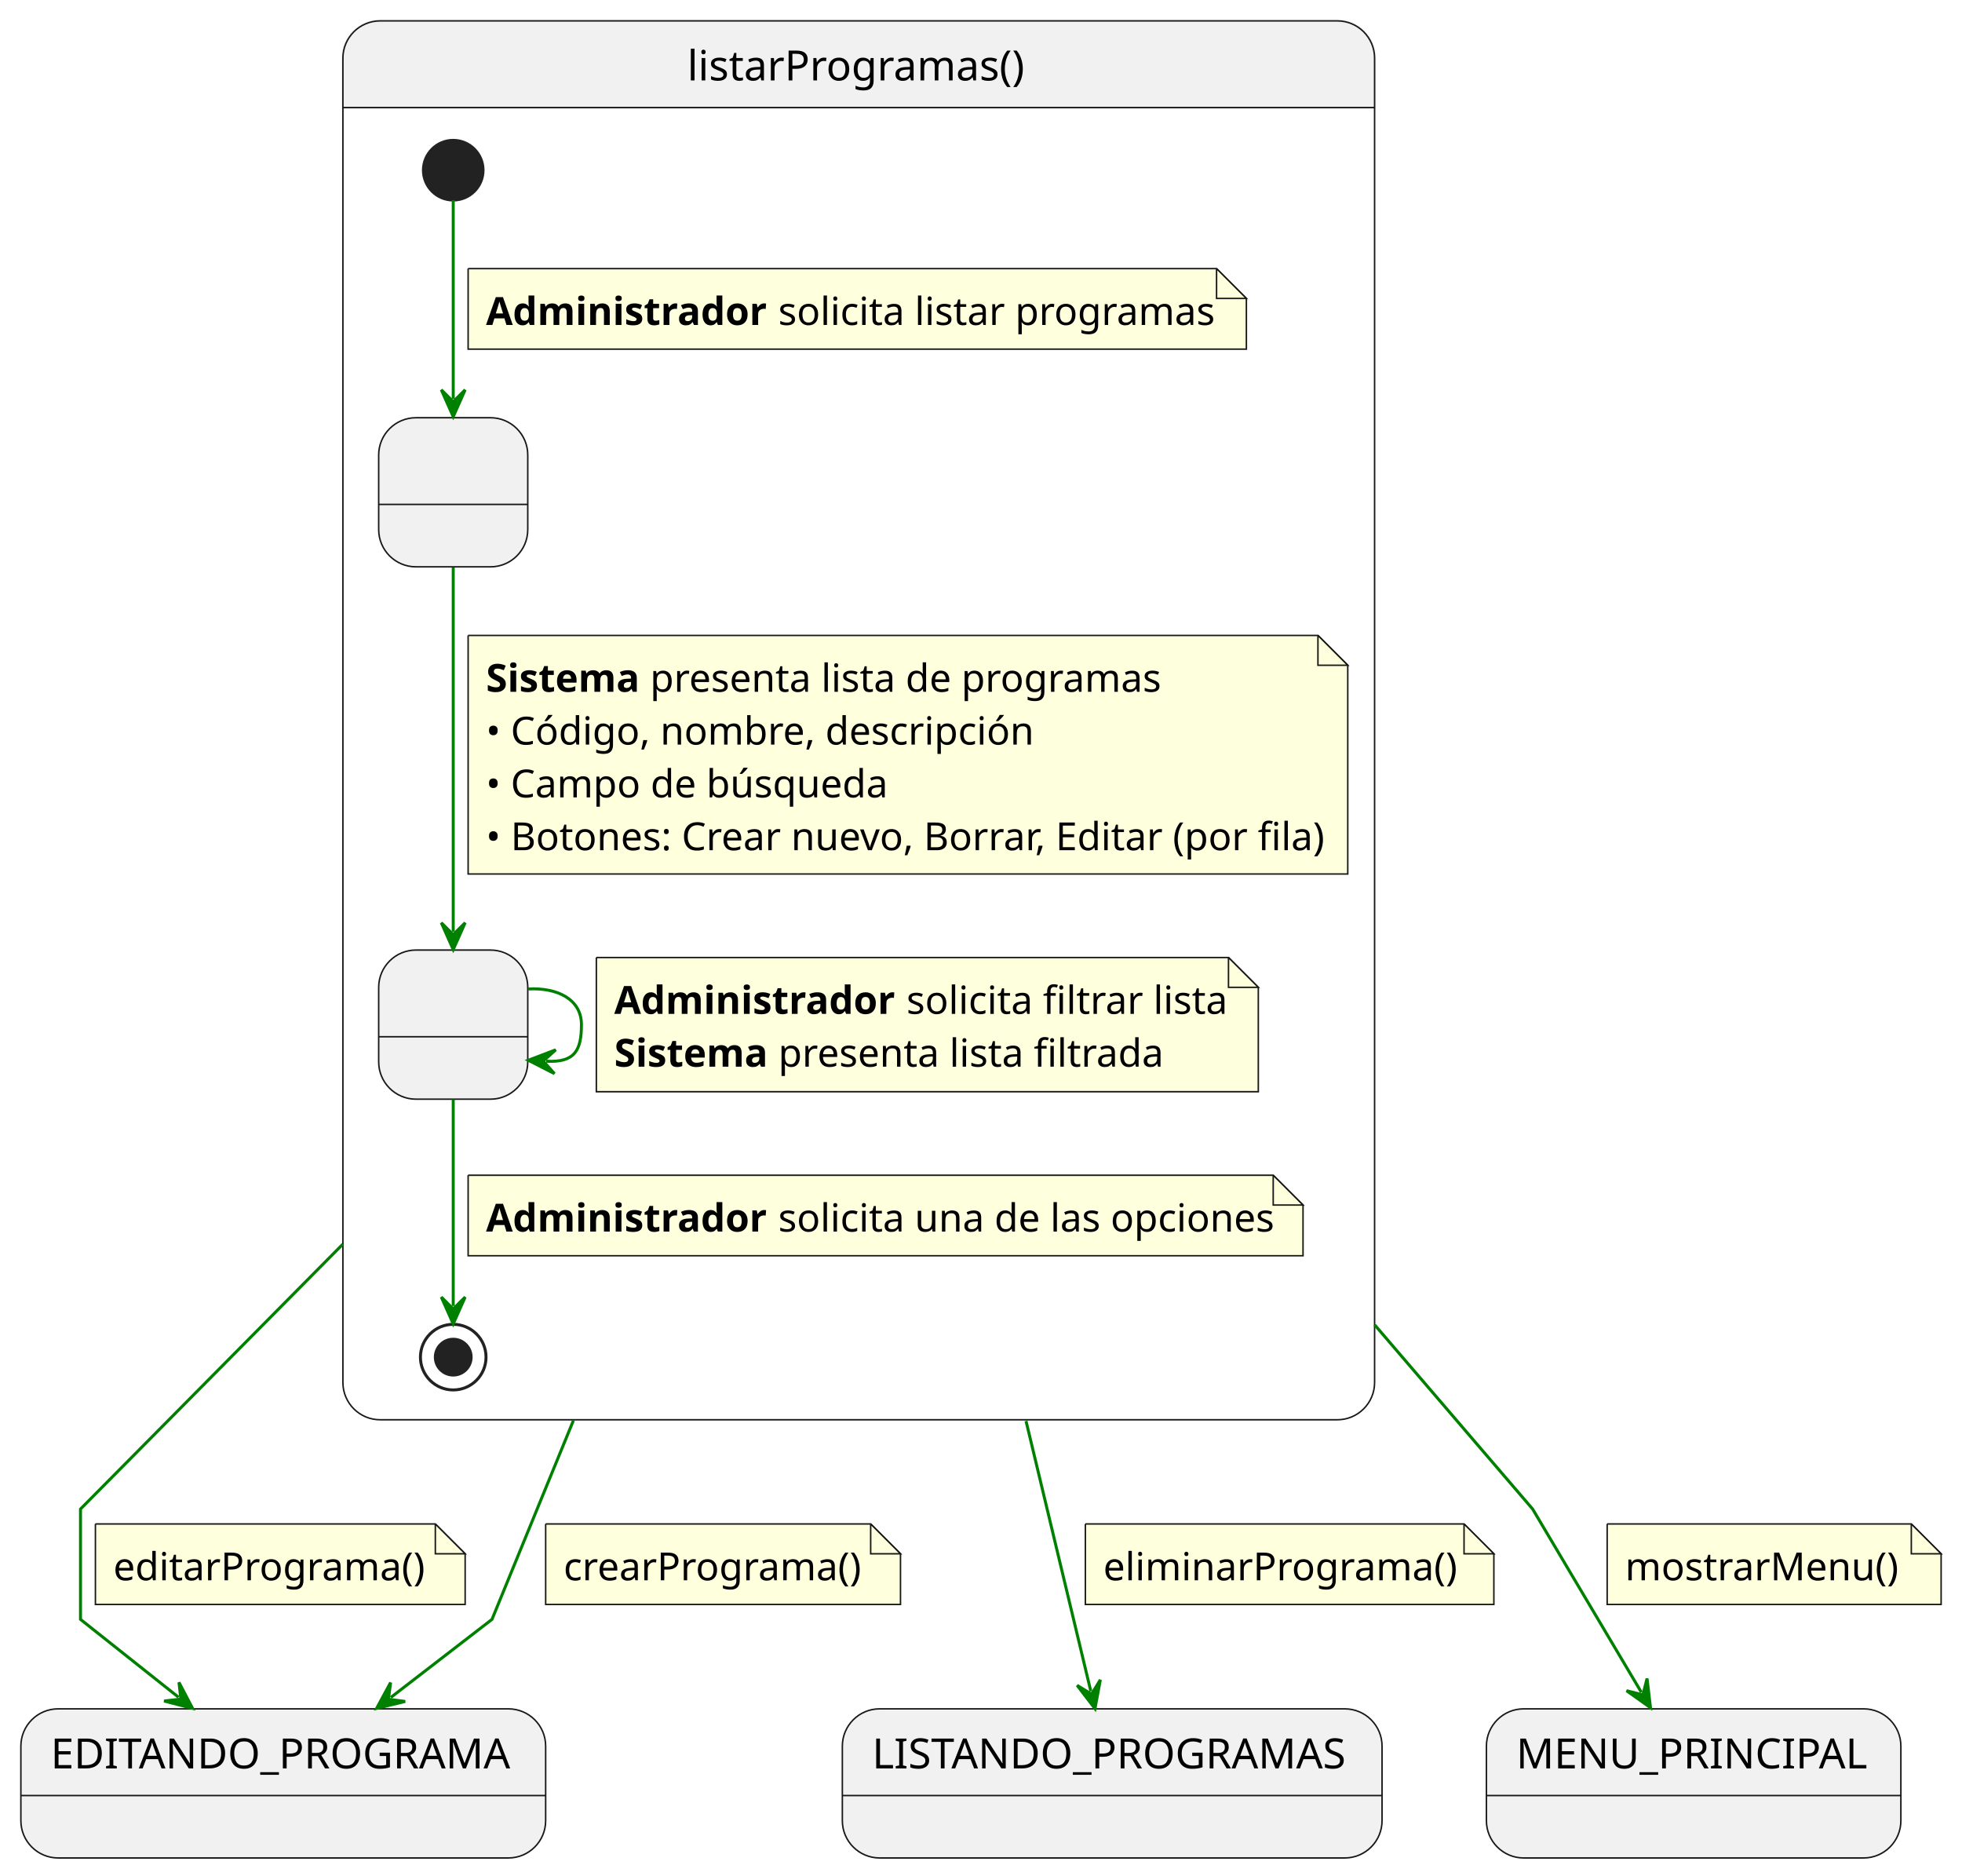
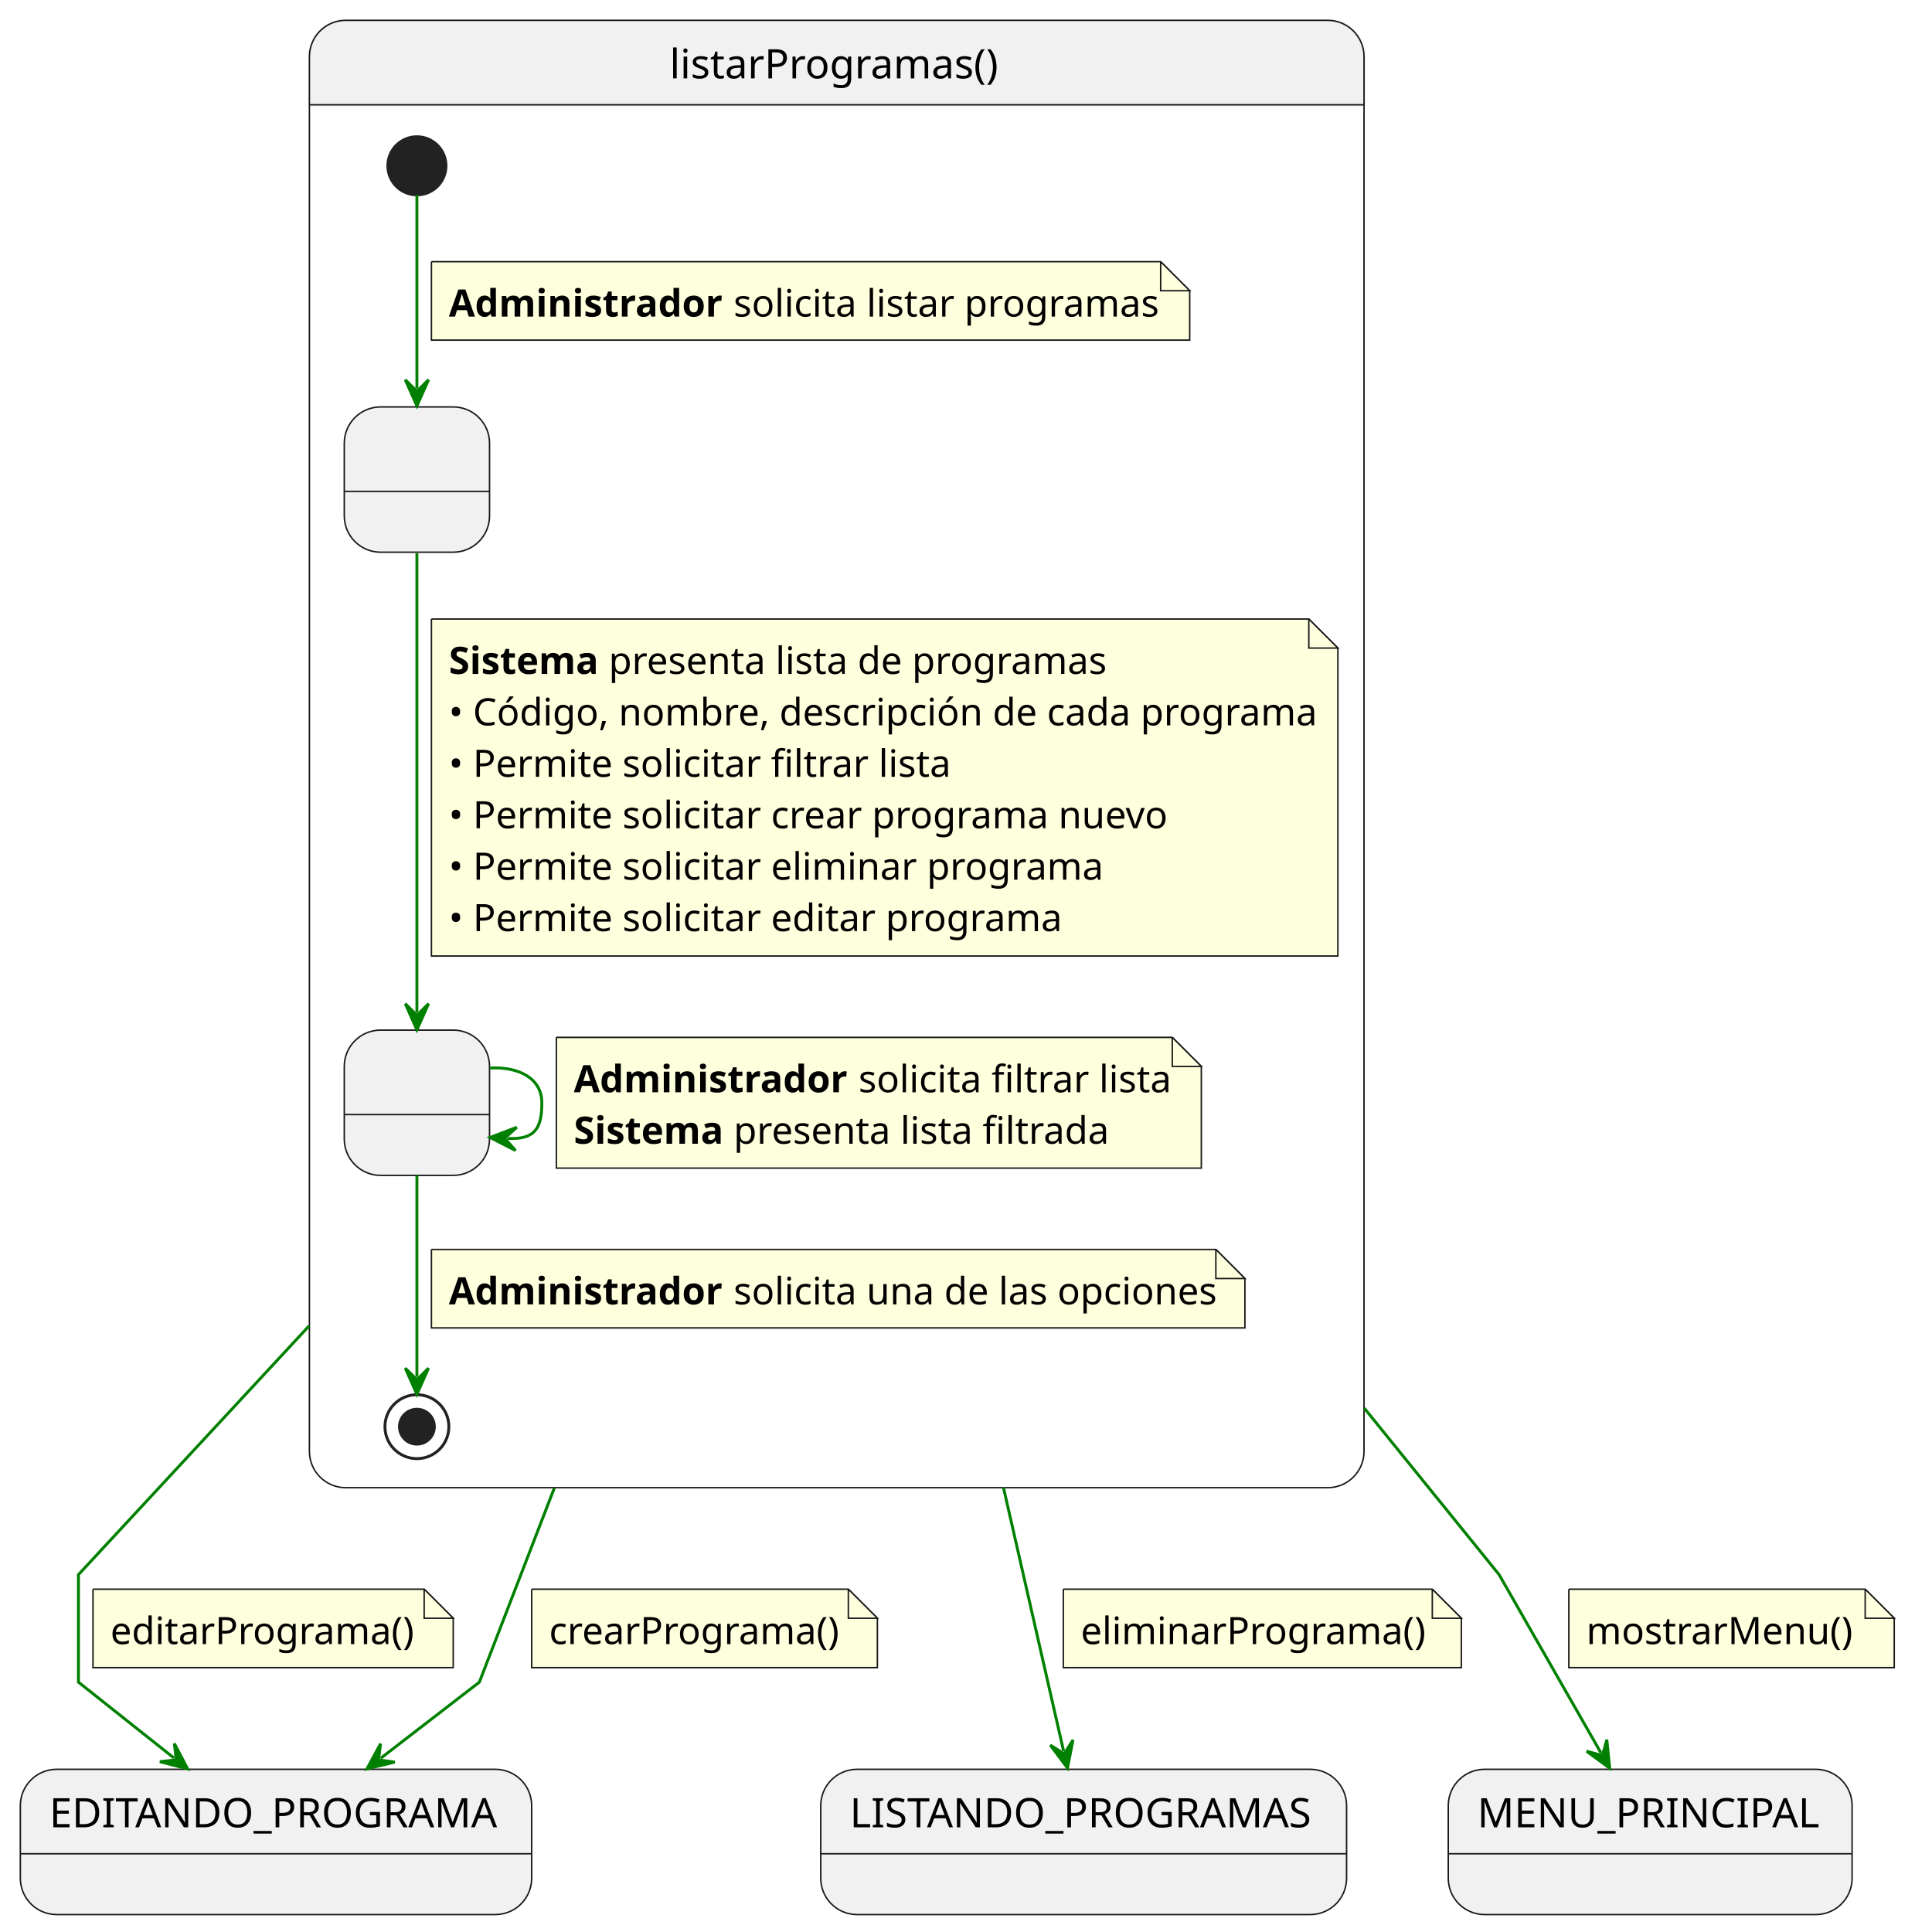
- <svg xmlns="http://www.w3.org/2000/svg" contentStyleType="text/css" height="629px" preserveAspectRatio="none" style="width:658px;height:629px;background:#FFFFFF;" version="1.1" viewBox="0 0 658 629" width="658px" zoomAndPan="magnify">
+ <svg xmlns="http://www.w3.org/2000/svg" contentStyleType="text/css" height="665px" preserveAspectRatio="none" style="width:659px;height:665px;background:#FFFFFF;" version="1.1" viewBox="0 0 659 665" width="659px" zoomAndPan="magnify">
  <defs />
  <g>
-     <path d="M127.5,7 L448.5,7 A12.5,12.5 0 0 1 461,19.5 L461,36.068 L115,36.068 L115,19.5 A12.5,12.5 0 0 1 127.5,7 " fill="#F1F1F1" style="stroke:#F1F1F1;stroke-width:1.0;" />
-     <rect fill="none" height="469.068" rx="12.5" ry="12.5" style="stroke:#181818;stroke-width:0.5;" width="346" x="115" y="7" />
-     <line style="stroke:#181818;stroke-width:0.5;" x1="115" x2="461" y1="36.068" y2="36.068" />
+     <path d="M119,7 L457,7 A12.5,12.5 0 0 1 469.5,19.5 L469.5,36.068 L106.5,36.068 L106.5,19.5 A12.5,12.5 0 0 1 119,7 " fill="#F1F1F1" style="stroke:#F1F1F1;stroke-width:1.0;" />
+     <rect fill="none" height="505.068" rx="12.5" ry="12.5" style="stroke:#181818;stroke-width:0.5;" width="363" x="106.5" y="7" />
+     <line style="stroke:#181818;stroke-width:0.5;" x1="106.5" x2="469.5" y1="36.068" y2="36.068" />
    <text fill="#000000" font-family="sans-serif" font-size="14" lengthAdjust="spacing" textLength="115" x="230.5" y="26.966">listarProgramas()</text>
    <g id="listarProgramas.MostrandoLista">
-       <rect fill="#F1F1F1" height="50" rx="12.5" ry="12.5" style="stroke:#181818;stroke-width:0.5;" width="50" x="127" y="140.068" />
-       <line style="stroke:#181818;stroke-width:0.5;" x1="127" x2="177" y1="169.136" y2="169.136" />
-       <text fill="#000000" font-family="sans-serif" font-size="14" lengthAdjust="spacing" textLength="4" x="150" y="160.034"> </text>
+       <rect fill="#F1F1F1" height="50" rx="12.5" ry="12.5" style="stroke:#181818;stroke-width:0.5;" width="50" x="118.5" y="140.068" />
+       <line style="stroke:#181818;stroke-width:0.5;" x1="118.5" x2="168.5" y1="169.136" y2="169.136" />
+       <text fill="#000000" font-family="sans-serif" font-size="14" lengthAdjust="spacing" textLength="4" x="141.5" y="160.034"> </text>
    </g>
    <g id="listarProgramas.FiltrandoLista">
-       <rect fill="#F1F1F1" height="50" rx="12.5" ry="12.5" style="stroke:#181818;stroke-width:0.5;" width="50" x="127" y="318.568" />
-       <line style="stroke:#181818;stroke-width:0.5;" x1="127" x2="177" y1="347.636" y2="347.636" />
-       <text fill="#000000" font-family="sans-serif" font-size="14" lengthAdjust="spacing" textLength="4" x="150" y="338.534"> </text>
+       <rect fill="#F1F1F1" height="50" rx="12.5" ry="12.5" style="stroke:#181818;stroke-width:0.5;" width="50" x="118.5" y="354.568" />
+       <line style="stroke:#181818;stroke-width:0.5;" x1="118.5" x2="168.5" y1="383.636" y2="383.636" />
+       <text fill="#000000" font-family="sans-serif" font-size="14" lengthAdjust="spacing" textLength="4" x="141.5" y="374.534"> </text>
    </g>
-     <ellipse cx="152" cy="57.068" fill="#222222" rx="10" ry="10" style="stroke:#222222;stroke-width:1.0;" />
-     <ellipse cx="152" cy="455.068" fill="none" rx="11" ry="11" style="stroke:#222222;stroke-width:1.0;" />
-     <ellipse cx="152" cy="455.068" fill="#222222" rx="6" ry="6" style="stroke:#222222;stroke-width:1.0;" />
+     <ellipse cx="143.5" cy="57.068" fill="#222222" rx="10" ry="10" style="stroke:#222222;stroke-width:1.0;" />
+     <ellipse cx="143.5" cy="491.068" fill="none" rx="11" ry="11" style="stroke:#222222;stroke-width:1.0;" />
+     <ellipse cx="143.5" cy="491.068" fill="#222222" rx="6" ry="6" style="stroke:#222222;stroke-width:1.0;" />
    <g id="link_*start*listarProgramas_MostrandoLista">
-       <path d="M152,67.108 C152,83.028 152,110.578 152,133.708 " fill="none" id="*start*listarProgramas-to-MostrandoLista" style="stroke:#008000;stroke-width:1.0;" />
-       <polygon fill="#008000" points="152,139.708,156,130.708,152,134.708,148,130.708,152,139.708" style="stroke:#008000;stroke-width:1.0;" />
-       <path d="M157,90.068 L157,117.068 L418,117.068 L418,100.068 L408,90.068 L157,90.068 " fill="#FEFFDD" style="stroke:#181818;stroke-width:0.5;" />
-       <path d="M408,90.068 L408,100.068 L418,100.068 L408,90.068 " fill="#FEFFDD" style="stroke:#181818;stroke-width:0.5;" />
-       <text fill="#000000" font-family="sans-serif" font-size="13" font-weight="bold" lengthAdjust="spacing" textLength="95" x="163" y="108.965">Administrador</text>
-       <text fill="#000000" font-family="sans-serif" font-size="13" lengthAdjust="spacing" textLength="142" x="261" y="108.965">solicita listar programas</text>
+       <path d="M143.5,67.108 C143.5,83.028 143.5,110.578 143.5,133.708 " fill="none" id="*start*listarProgramas-to-MostrandoLista" style="stroke:#008000;stroke-width:1.0;" />
+       <polygon fill="#008000" points="143.5,139.708,147.5,130.708,143.5,134.708,139.5,130.708,143.5,139.708" style="stroke:#008000;stroke-width:1.0;" />
+       <path d="M148.5,90.068 L148.5,117.068 L409.5,117.068 L409.5,100.068 L399.5,90.068 L148.5,90.068 " fill="#FEFFDD" style="stroke:#181818;stroke-width:0.5;" />
+       <path d="M399.5,90.068 L399.5,100.068 L409.5,100.068 L399.5,90.068 " fill="#FEFFDD" style="stroke:#181818;stroke-width:0.5;" />
+       <text fill="#000000" font-family="sans-serif" font-size="13" font-weight="bold" lengthAdjust="spacing" textLength="95" x="154.5" y="108.965">Administrador</text>
+       <text fill="#000000" font-family="sans-serif" font-size="13" lengthAdjust="spacing" textLength="142" x="252.5" y="108.965">solicita listar programas</text>
    </g>
    <g id="link_MostrandoLista_FiltrandoLista">
-       <path d="M152,190.238 C152,223.948 152,278.708 152,312.408 " fill="none" id="MostrandoLista-to-FiltrandoLista" style="stroke:#008000;stroke-width:1.0;" />
-       <polygon fill="#008000" points="152,318.408,156,309.408,152,313.408,148,309.408,152,318.408" style="stroke:#008000;stroke-width:1.0;" />
-       <path d="M157,213.068 L157,293.068 L452,293.068 L452,223.068 L442,213.068 L157,213.068 " fill="#FEFFDD" style="stroke:#181818;stroke-width:0.5;" />
-       <path d="M442,213.068 L442,223.068 L452,223.068 L442,213.068 " fill="#FEFFDD" style="stroke:#181818;stroke-width:0.5;" />
-       <text fill="#000000" font-family="sans-serif" font-size="13" font-weight="bold" lengthAdjust="spacing" textLength="52" x="163" y="231.965">Sistema</text>
-       <text fill="#000000" font-family="sans-serif" font-size="13" lengthAdjust="spacing" textLength="167" x="218" y="231.965">presenta lista de programas</text>
-       <text fill="#000000" font-family="sans-serif" font-size="13" lengthAdjust="spacing" textLength="179" x="163" y="249.671">• Código, nombre, descripción</text>
-       <text fill="#000000" font-family="sans-serif" font-size="13" lengthAdjust="spacing" textLength="132" x="163" y="267.377">• Campo de búsqueda</text>
-       <text fill="#000000" font-family="sans-serif" font-size="13" lengthAdjust="spacing" textLength="274" x="163" y="285.083">• Botones: Crear nuevo, Borrar, Editar (por fila)</text>
+       <path d="M143.5,190.448 C143.5,231.438 143.5,307.678 143.5,348.478 " fill="none" id="MostrandoLista-to-FiltrandoLista" style="stroke:#008000;stroke-width:1.0;" />
+       <polygon fill="#008000" points="143.5,354.478,147.5,345.478,143.5,349.478,139.5,345.478,143.5,354.478" style="stroke:#008000;stroke-width:1.0;" />
+       <path d="M148.5,213.068 L148.5,329.068 L460.5,329.068 L460.5,223.068 L450.5,213.068 L148.5,213.068 " fill="#FEFFDD" style="stroke:#181818;stroke-width:0.5;" />
+       <path d="M450.5,213.068 L450.5,223.068 L460.5,223.068 L450.5,213.068 " fill="#FEFFDD" style="stroke:#181818;stroke-width:0.5;" />
+       <text fill="#000000" font-family="sans-serif" font-size="13" font-weight="bold" lengthAdjust="spacing" textLength="52" x="154.5" y="231.965">Sistema</text>
+       <text fill="#000000" font-family="sans-serif" font-size="13" lengthAdjust="spacing" textLength="167" x="209.5" y="231.965">presenta lista de programas</text>
+       <text fill="#000000" font-family="sans-serif" font-size="13" lengthAdjust="spacing" textLength="291" x="154.5" y="249.671">• Código, nombre, descripción de cada programa</text>
+       <text fill="#000000" font-family="sans-serif" font-size="13" lengthAdjust="spacing" textLength="166" x="154.5" y="267.377">• Permite solicitar filtrar lista</text>
+       <text fill="#000000" font-family="sans-serif" font-size="13" lengthAdjust="spacing" textLength="241" x="154.5" y="285.083">• Permite solicitar crear programa nuevo</text>
+       <text fill="#000000" font-family="sans-serif" font-size="13" lengthAdjust="spacing" textLength="218" x="154.5" y="302.789">• Permite solicitar eliminar programa</text>
+       <text fill="#000000" font-family="sans-serif" font-size="13" lengthAdjust="spacing" textLength="205" x="154.5" y="320.495">• Permite solicitar editar programa</text>
    </g>
    <g id="link_FiltrandoLista_FiltrandoLista">
-       <path d="M177.18,331.618 C186.91,331.088 195,335.068 195,343.568 C195,352.068 192.901,356.374 183.171,355.844 " fill="none" id="FiltrandoLista-to-FiltrandoLista" style="stroke:#008000;stroke-width:1.0;" />
-       <polygon fill="#008000" points="177.18,355.518,185.949,360.002,182.173,355.79,186.384,352.013,177.18,355.518" style="stroke:#008000;stroke-width:1.0;" />
-       <path d="M200,321.068 L200,366.068 L422,366.068 L422,331.068 L412,321.068 L200,321.068 " fill="#FEFFDD" style="stroke:#181818;stroke-width:0.5;" />
-       <path d="M412,321.068 L412,331.068 L422,331.068 L412,321.068 " fill="#FEFFDD" style="stroke:#181818;stroke-width:0.5;" />
-       <text fill="#000000" font-family="sans-serif" font-size="13" font-weight="bold" lengthAdjust="spacing" textLength="95" x="206" y="339.965">Administrador</text>
-       <text fill="#000000" font-family="sans-serif" font-size="13" lengthAdjust="spacing" textLength="103" x="304" y="339.965">solicita filtrar lista</text>
-       <text fill="#000000" font-family="sans-serif" font-size="13" font-weight="bold" lengthAdjust="spacing" textLength="52" x="206" y="357.671">Sistema</text>
-       <text fill="#000000" font-family="sans-serif" font-size="13" lengthAdjust="spacing" textLength="125" x="261" y="357.671">presenta lista filtrada</text>
+       <path d="M168.68,367.618 C178.41,367.088 186.5,371.068 186.5,379.568 C186.5,388.068 184.401,392.374 174.671,391.844 " fill="none" id="FiltrandoLista-to-FiltrandoLista" style="stroke:#008000;stroke-width:1.0;" />
+       <polygon fill="#008000" points="168.68,391.518,177.449,396.002,173.673,391.79,177.884,388.013,168.68,391.518" style="stroke:#008000;stroke-width:1.0;" />
+       <path d="M191.5,357.068 L191.5,402.068 L413.5,402.068 L413.5,367.068 L403.5,357.068 L191.5,357.068 " fill="#FEFFDD" style="stroke:#181818;stroke-width:0.5;" />
+       <path d="M403.5,357.068 L403.5,367.068 L413.5,367.068 L403.5,357.068 " fill="#FEFFDD" style="stroke:#181818;stroke-width:0.5;" />
+       <text fill="#000000" font-family="sans-serif" font-size="13" font-weight="bold" lengthAdjust="spacing" textLength="95" x="197.5" y="375.965">Administrador</text>
+       <text fill="#000000" font-family="sans-serif" font-size="13" lengthAdjust="spacing" textLength="103" x="295.5" y="375.965">solicita filtrar lista</text>
+       <text fill="#000000" font-family="sans-serif" font-size="13" font-weight="bold" lengthAdjust="spacing" textLength="52" x="197.5" y="393.671">Sistema</text>
+       <text fill="#000000" font-family="sans-serif" font-size="13" lengthAdjust="spacing" textLength="125" x="252.5" y="393.671">presenta lista filtrada</text>
    </g>
    <g id="link_FiltrandoLista_*end*listarProgramas">
-       <path d="M152,368.598 C152,392.148 152,420.898 152,437.918 " fill="none" id="FiltrandoLista-to-*end*listarProgramas" style="stroke:#008000;stroke-width:1.0;" />
-       <polygon fill="#008000" points="152,443.918,156,434.918,152,438.918,148,434.918,152,443.918" style="stroke:#008000;stroke-width:1.0;" />
-       <path d="M157,394.068 L157,421.068 L437,421.068 L437,404.068 L427,394.068 L157,394.068 " fill="#FEFFDD" style="stroke:#181818;stroke-width:0.5;" />
-       <path d="M427,394.068 L427,404.068 L437,404.068 L427,394.068 " fill="#FEFFDD" style="stroke:#181818;stroke-width:0.5;" />
-       <text fill="#000000" font-family="sans-serif" font-size="13" font-weight="bold" lengthAdjust="spacing" textLength="95" x="163" y="412.965">Administrador</text>
-       <text fill="#000000" font-family="sans-serif" font-size="13" lengthAdjust="spacing" textLength="161" x="261" y="412.965">solicita una de las opciones</text>
+       <path d="M143.5,404.598 C143.5,428.148 143.5,456.898 143.5,473.918 " fill="none" id="FiltrandoLista-to-*end*listarProgramas" style="stroke:#008000;stroke-width:1.0;" />
+       <polygon fill="#008000" points="143.5,479.918,147.5,470.918,143.5,474.918,139.5,470.918,143.5,479.918" style="stroke:#008000;stroke-width:1.0;" />
+       <path d="M148.5,430.068 L148.5,457.068 L428.5,457.068 L428.5,440.068 L418.5,430.068 L148.5,430.068 " fill="#FEFFDD" style="stroke:#181818;stroke-width:0.5;" />
+       <path d="M418.5,430.068 L418.5,440.068 L428.5,440.068 L418.5,430.068 " fill="#FEFFDD" style="stroke:#181818;stroke-width:0.5;" />
+       <text fill="#000000" font-family="sans-serif" font-size="13" font-weight="bold" lengthAdjust="spacing" textLength="95" x="154.5" y="448.965">Administrador</text>
+       <text fill="#000000" font-family="sans-serif" font-size="13" lengthAdjust="spacing" textLength="161" x="252.5" y="448.965">solicita una de las opciones</text>
    </g>
    <g id="EDITANDO_PROGRAMA">
-       <rect fill="#F1F1F1" height="50" rx="12.5" ry="12.5" style="stroke:#181818;stroke-width:0.5;" width="176" x="7" y="573" />
-       <line style="stroke:#181818;stroke-width:0.5;" x1="7" x2="183" y1="602.068" y2="602.068" />
-       <text fill="#000000" font-family="sans-serif" font-size="14" lengthAdjust="spacing" textLength="156" x="17" y="592.966">EDITANDO_PROGRAMA</text>
+       <rect fill="#F1F1F1" height="50" rx="12.5" ry="12.5" style="stroke:#181818;stroke-width:0.5;" width="176" x="7" y="609" />
+       <line style="stroke:#181818;stroke-width:0.5;" x1="7" x2="183" y1="638.068" y2="638.068" />
+       <text fill="#000000" font-family="sans-serif" font-size="14" lengthAdjust="spacing" textLength="156" x="17" y="628.966">EDITANDO_PROGRAMA</text>
    </g>
    <g id="LISTANDO_PROGRAMAS">
-       <rect fill="#F1F1F1" height="50" rx="12.5" ry="12.5" style="stroke:#181818;stroke-width:0.5;" width="181" x="282.5" y="573" />
-       <line style="stroke:#181818;stroke-width:0.5;" x1="282.5" x2="463.5" y1="602.068" y2="602.068" />
-       <text fill="#000000" font-family="sans-serif" font-size="14" lengthAdjust="spacing" textLength="161" x="292.5" y="592.966">LISTANDO_PROGRAMAS</text>
+       <rect fill="#F1F1F1" height="50" rx="12.5" ry="12.5" style="stroke:#181818;stroke-width:0.5;" width="181" x="282.5" y="609" />
+       <line style="stroke:#181818;stroke-width:0.5;" x1="282.5" x2="463.5" y1="638.068" y2="638.068" />
+       <text fill="#000000" font-family="sans-serif" font-size="14" lengthAdjust="spacing" textLength="161" x="292.5" y="628.966">LISTANDO_PROGRAMAS</text>
    </g>
    <g id="MENU_PRINCIPAL">
-       <rect fill="#F1F1F1" height="50" rx="12.5" ry="12.5" style="stroke:#181818;stroke-width:0.5;" width="139" x="498.5" y="573" />
-       <line style="stroke:#181818;stroke-width:0.5;" x1="498.5" x2="637.5" y1="602.068" y2="602.068" />
-       <text fill="#000000" font-family="sans-serif" font-size="14" lengthAdjust="spacing" textLength="119" x="508.5" y="592.966">MENU_PRINCIPAL</text>
+       <rect fill="#F1F1F1" height="50" rx="12.5" ry="12.5" style="stroke:#181818;stroke-width:0.5;" width="139" x="498.5" y="609" />
+       <line style="stroke:#181818;stroke-width:0.5;" x1="498.5" x2="637.5" y1="638.068" y2="638.068" />
+       <text fill="#000000" font-family="sans-serif" font-size="14" lengthAdjust="spacing" textLength="119" x="508.5" y="628.966">MENU_PRINCIPAL</text>
    </g>
    <g id="link_listarProgramas_EDITANDO_PROGRAMA">
-       <path d="M115,417.16 C66.63,465.99 27,506 27,506 C27,506 27,543 27,543 C27,543 41.77,554.74 59.88,569.111 " fill="none" id="listarProgramas-to-EDITANDO_PROGRAMA" style="stroke:#008000;stroke-width:1.0;" />
-       <polygon fill="#008000" points="64.58,572.84,60.016,564.112,60.663,569.732,55.044,570.379,64.58,572.84" style="stroke:#008000;stroke-width:1.0;" />
-       <path d="M32,511 L32,538 L156,538 L156,521 L146,511 L32,511 " fill="#FEFFDD" style="stroke:#181818;stroke-width:0.5;" />
-       <path d="M146,511 L146,521 L156,521 L146,511 " fill="#FEFFDD" style="stroke:#181818;stroke-width:0.5;" />
-       <text fill="#000000" font-family="sans-serif" font-size="13" lengthAdjust="spacing" textLength="103" x="38" y="529.897">editarPrograma()</text>
+       <path d="M106.37,456.39 C62,504.25 27,542 27,542 C27,542 27,579 27,579 C27,579 41.77,590.74 59.88,605.111 " fill="none" id="listarProgramas-to-EDITANDO_PROGRAMA" style="stroke:#008000;stroke-width:1.0;" />
+       <polygon fill="#008000" points="64.58,608.84,60.016,600.112,60.663,605.732,55.044,606.379,64.58,608.84" style="stroke:#008000;stroke-width:1.0;" />
+       <path d="M32,547 L32,574 L156,574 L156,557 L146,547 L32,547 " fill="#FEFFDD" style="stroke:#181818;stroke-width:0.5;" />
+       <path d="M146,547 L146,557 L156,557 L146,547 " fill="#FEFFDD" style="stroke:#181818;stroke-width:0.5;" />
+       <text fill="#000000" font-family="sans-serif" font-size="13" lengthAdjust="spacing" textLength="103" x="38" y="565.897">editarPrograma()</text>
    </g>
    <g id="link_listarProgramas_EDITANDO_PROGRAMA">
-       <path d="M192.3,476.31 C176.42,515.1 165,543 165,543 C165,543 149.702,554.807 131.062,569.177 " fill="none" id="listarProgramas-to-EDITANDO_PROGRAMA-1" style="stroke:#008000;stroke-width:1.0;" />
-       <polygon fill="#008000" points="126.31,572.84,135.88,570.513,130.27,569.787,130.996,564.177,126.31,572.84" style="stroke:#008000;stroke-width:1.0;" />
-       <path d="M183,511 L183,538 L302,538 L302,521 L292,511 L183,511 " fill="#FEFFDD" style="stroke:#181818;stroke-width:0.5;" />
-       <path d="M292,511 L292,521 L302,521 L292,511 " fill="#FEFFDD" style="stroke:#181818;stroke-width:0.5;" />
-       <text fill="#000000" font-family="sans-serif" font-size="13" lengthAdjust="spacing" textLength="98" x="189" y="529.897">crearPrograma()</text>
+       <path d="M190.78,512.23 C175.7,551.3 165,579 165,579 C165,579 149.702,590.807 131.062,605.177 " fill="none" id="listarProgramas-to-EDITANDO_PROGRAMA-1" style="stroke:#008000;stroke-width:1.0;" />
+       <polygon fill="#008000" points="126.31,608.84,135.88,606.513,130.27,605.787,130.996,600.177,126.31,608.84" style="stroke:#008000;stroke-width:1.0;" />
+       <path d="M183,547 L183,574 L302,574 L302,557 L292,547 L183,547 " fill="#FEFFDD" style="stroke:#181818;stroke-width:0.5;" />
+       <path d="M292,547 L292,557 L302,557 L292,547 " fill="#FEFFDD" style="stroke:#181818;stroke-width:0.5;" />
+       <text fill="#000000" font-family="sans-serif" font-size="13" lengthAdjust="spacing" textLength="98" x="189" y="565.897">crearPrograma()</text>
    </g>
    <g id="link_listarProgramas_LISTANDO_PROGRAMAS">
-       <path d="M344.1,476.49 C353.52,515.76 360.541,545.045 365.831,567.105 " fill="none" id="listarProgramas-to-LISTANDO_PROGRAMAS" style="stroke:#008000;stroke-width:1.0;" />
-       <polygon fill="#008000" points="367.23,572.94,369.021,563.255,366.064,568.078,361.242,565.121,367.23,572.94" style="stroke:#008000;stroke-width:1.0;" />
-       <path d="M364,511 L364,538 L501,538 L501,521 L491,511 L364,511 " fill="#FEFFDD" style="stroke:#181818;stroke-width:0.5;" />
-       <path d="M491,511 L491,521 L501,521 L491,511 " fill="#FEFFDD" style="stroke:#181818;stroke-width:0.5;" />
-       <text fill="#000000" font-family="sans-serif" font-size="13" lengthAdjust="spacing" textLength="116" x="370" y="529.897">eliminarPrograma()</text>
+       <path d="M345.4,512.06 C354.41,551.52 361.054,580.661 366.094,602.721 " fill="none" id="listarProgramas-to-LISTANDO_PROGRAMAS" style="stroke:#008000;stroke-width:1.0;" />
+       <polygon fill="#008000" points="367.43,608.57,369.325,598.905,366.316,603.696,361.526,600.687,367.43,608.57" style="stroke:#008000;stroke-width:1.0;" />
+       <path d="M366,547 L366,574 L503,574 L503,557 L493,547 L366,547 " fill="#FEFFDD" style="stroke:#181818;stroke-width:0.5;" />
+       <path d="M493,547 L493,557 L503,557 L493,547 " fill="#FEFFDD" style="stroke:#181818;stroke-width:0.5;" />
+       <text fill="#000000" font-family="sans-serif" font-size="13" lengthAdjust="spacing" textLength="116" x="372" y="565.897">eliminarPrograma()</text>
    </g>
    <g id="link_listarProgramas_MENU_PRINCIPAL">
-       <path d="M461.01,444.22 C491.65,479.94 514,506 514,506 C514,506 534.467,540.501 550.467,567.451 " fill="none" id="listarProgramas-to-MENU_PRINCIPAL" style="stroke:#008000;stroke-width:1.0;" />
-       <polygon fill="#008000" points="553.53,572.61,552.375,562.829,550.977,568.311,545.496,566.913,553.53,572.61" style="stroke:#008000;stroke-width:1.0;" />
-       <path d="M539,511 L539,538 L651,538 L651,521 L641,511 L539,511 " fill="#FEFFDD" style="stroke:#181818;stroke-width:0.5;" />
-       <path d="M641,511 L641,521 L651,521 L641,511 " fill="#FEFFDD" style="stroke:#181818;stroke-width:0.5;" />
-       <text fill="#000000" font-family="sans-serif" font-size="13" lengthAdjust="spacing" textLength="91" x="545" y="529.897">mostrarMenu()</text>
+       <path d="M469.59,484.69 C496.82,518.32 516,542 516,542 C516,542 535.683,576.451 551.083,603.4 " fill="none" id="listarProgramas-to-MENU_PRINCIPAL" style="stroke:#008000;stroke-width:1.0;" />
+       <polygon fill="#008000" points="554.06,608.61,553.068,598.811,551.579,604.269,546.122,602.78,554.06,608.61" style="stroke:#008000;stroke-width:1.0;" />
+       <path d="M540,547 L540,574 L652,574 L652,557 L642,547 L540,547 " fill="#FEFFDD" style="stroke:#181818;stroke-width:0.5;" />
+       <path d="M642,547 L642,557 L652,557 L642,547 " fill="#FEFFDD" style="stroke:#181818;stroke-width:0.5;" />
+       <text fill="#000000" font-family="sans-serif" font-size="13" lengthAdjust="spacing" textLength="91" x="546" y="565.897">mostrarMenu()</text>
    </g>
  </g>
</svg>
